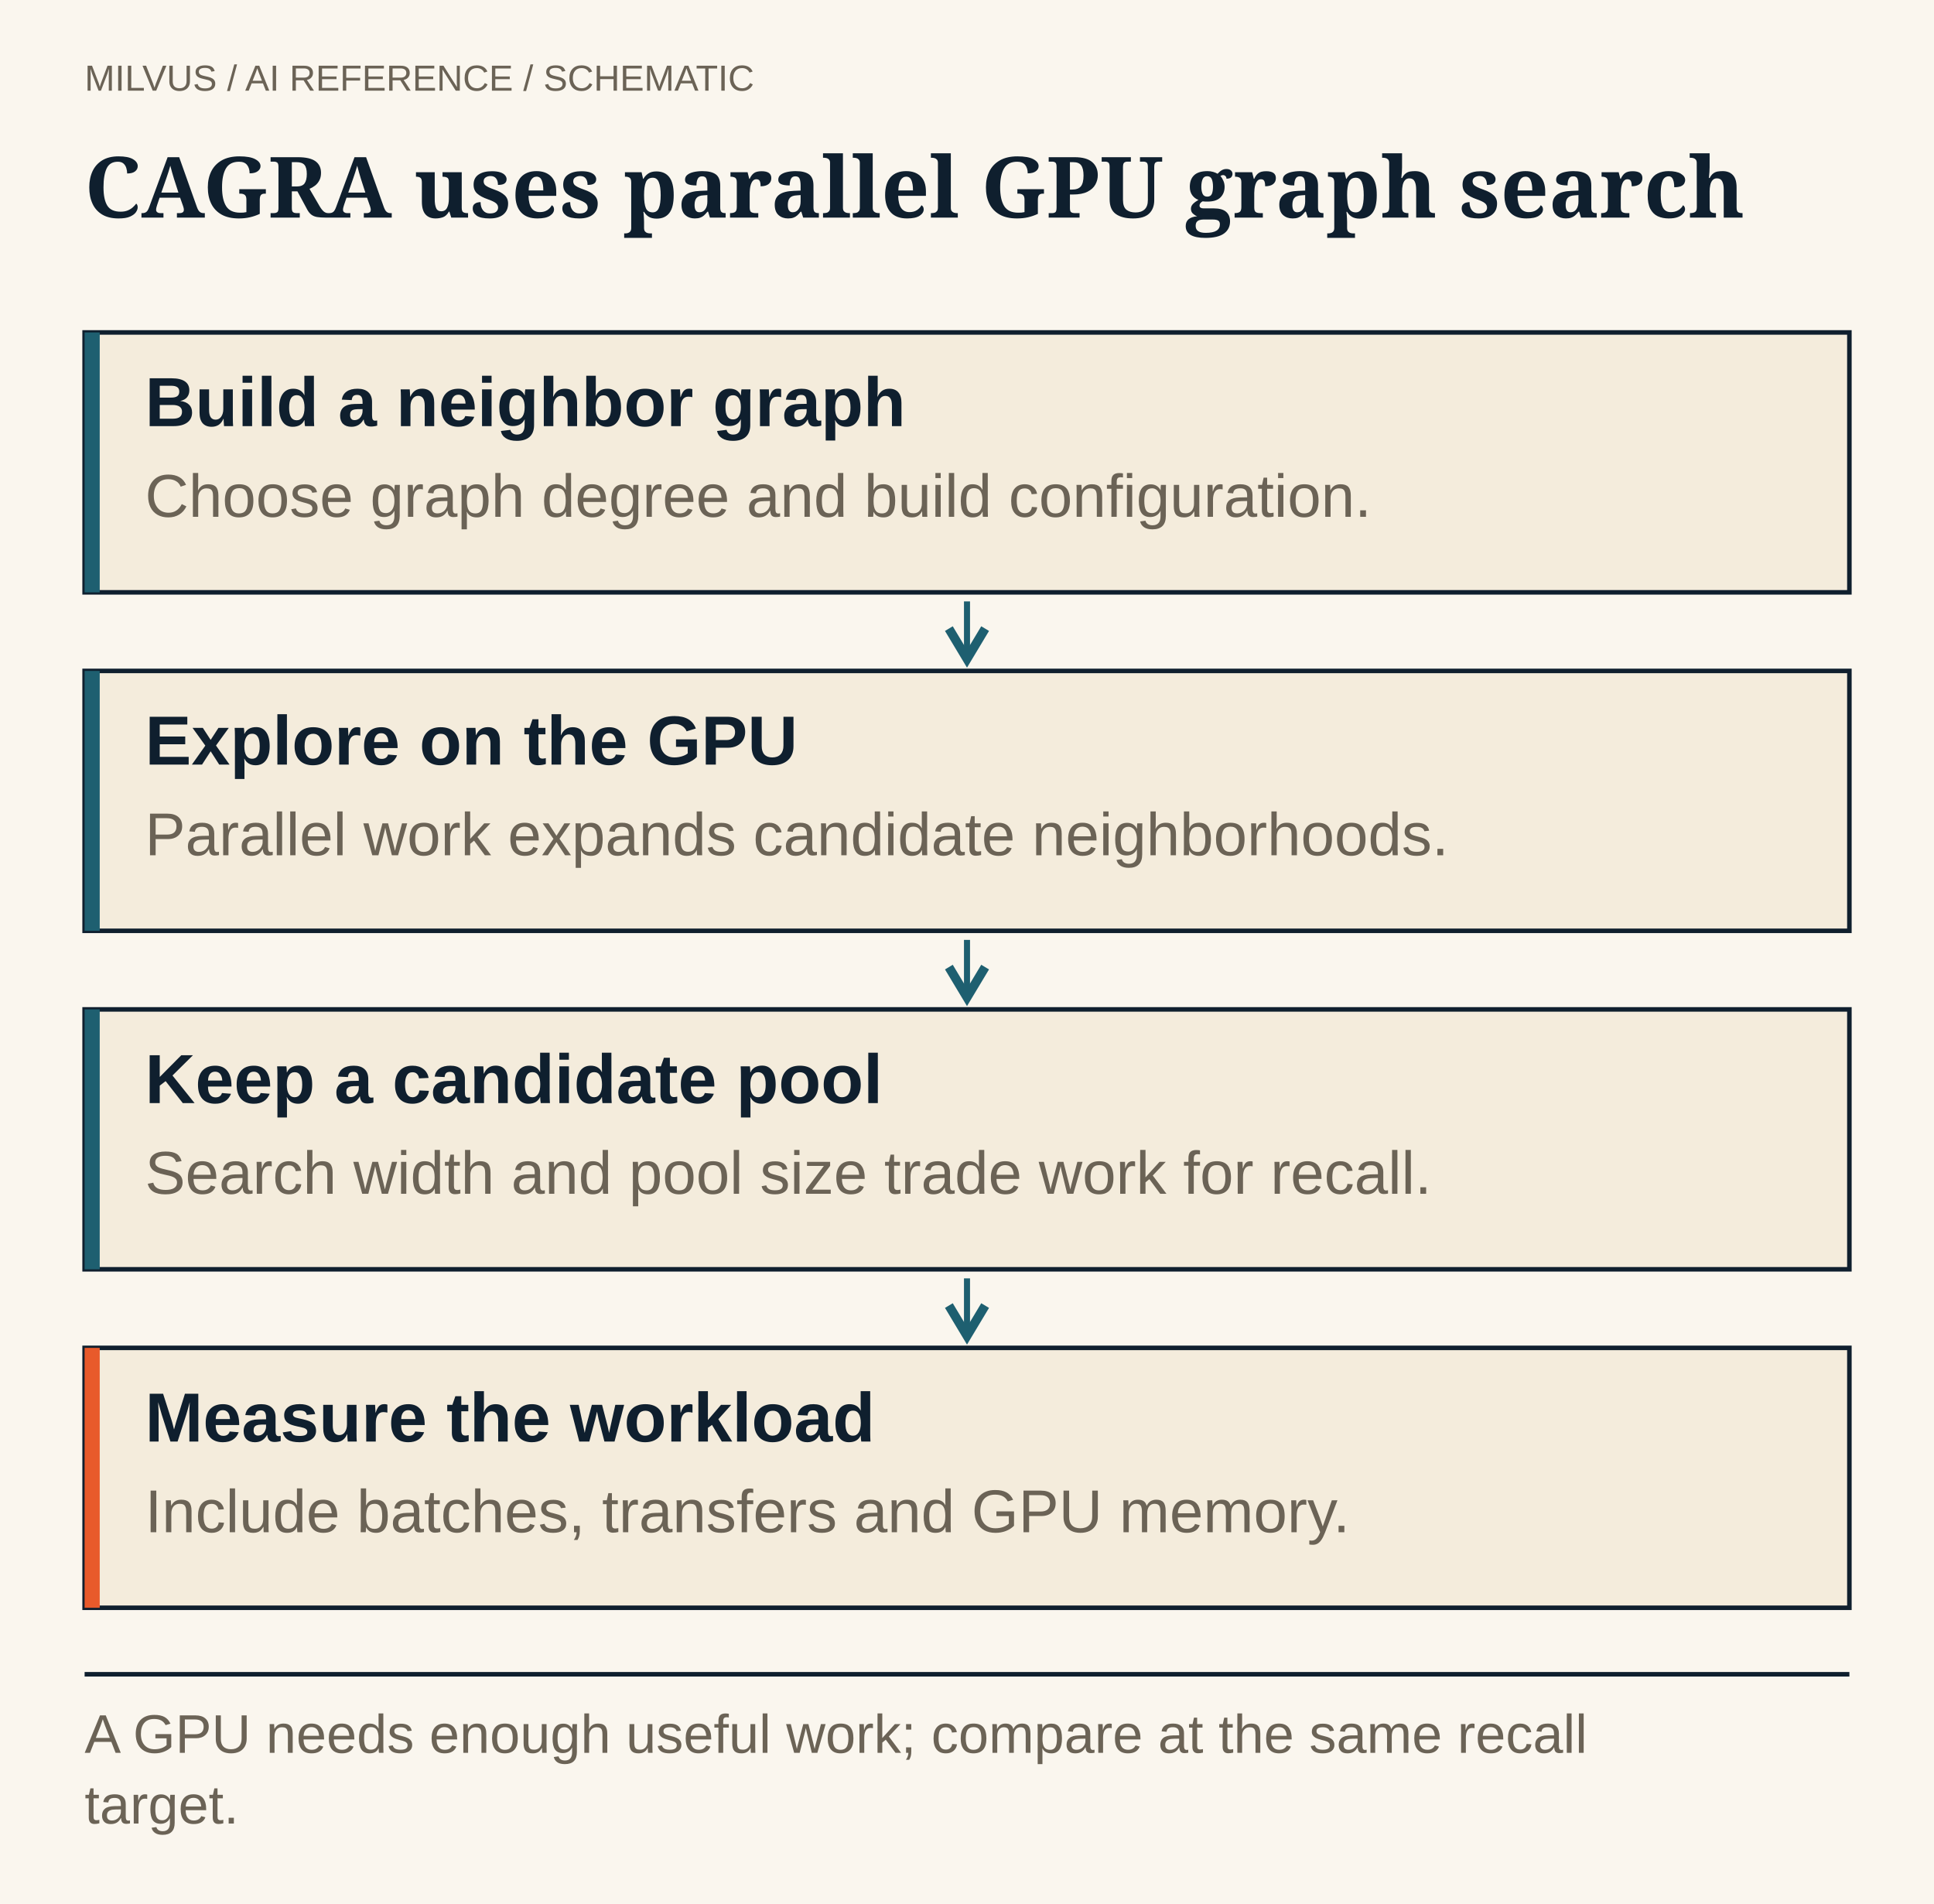
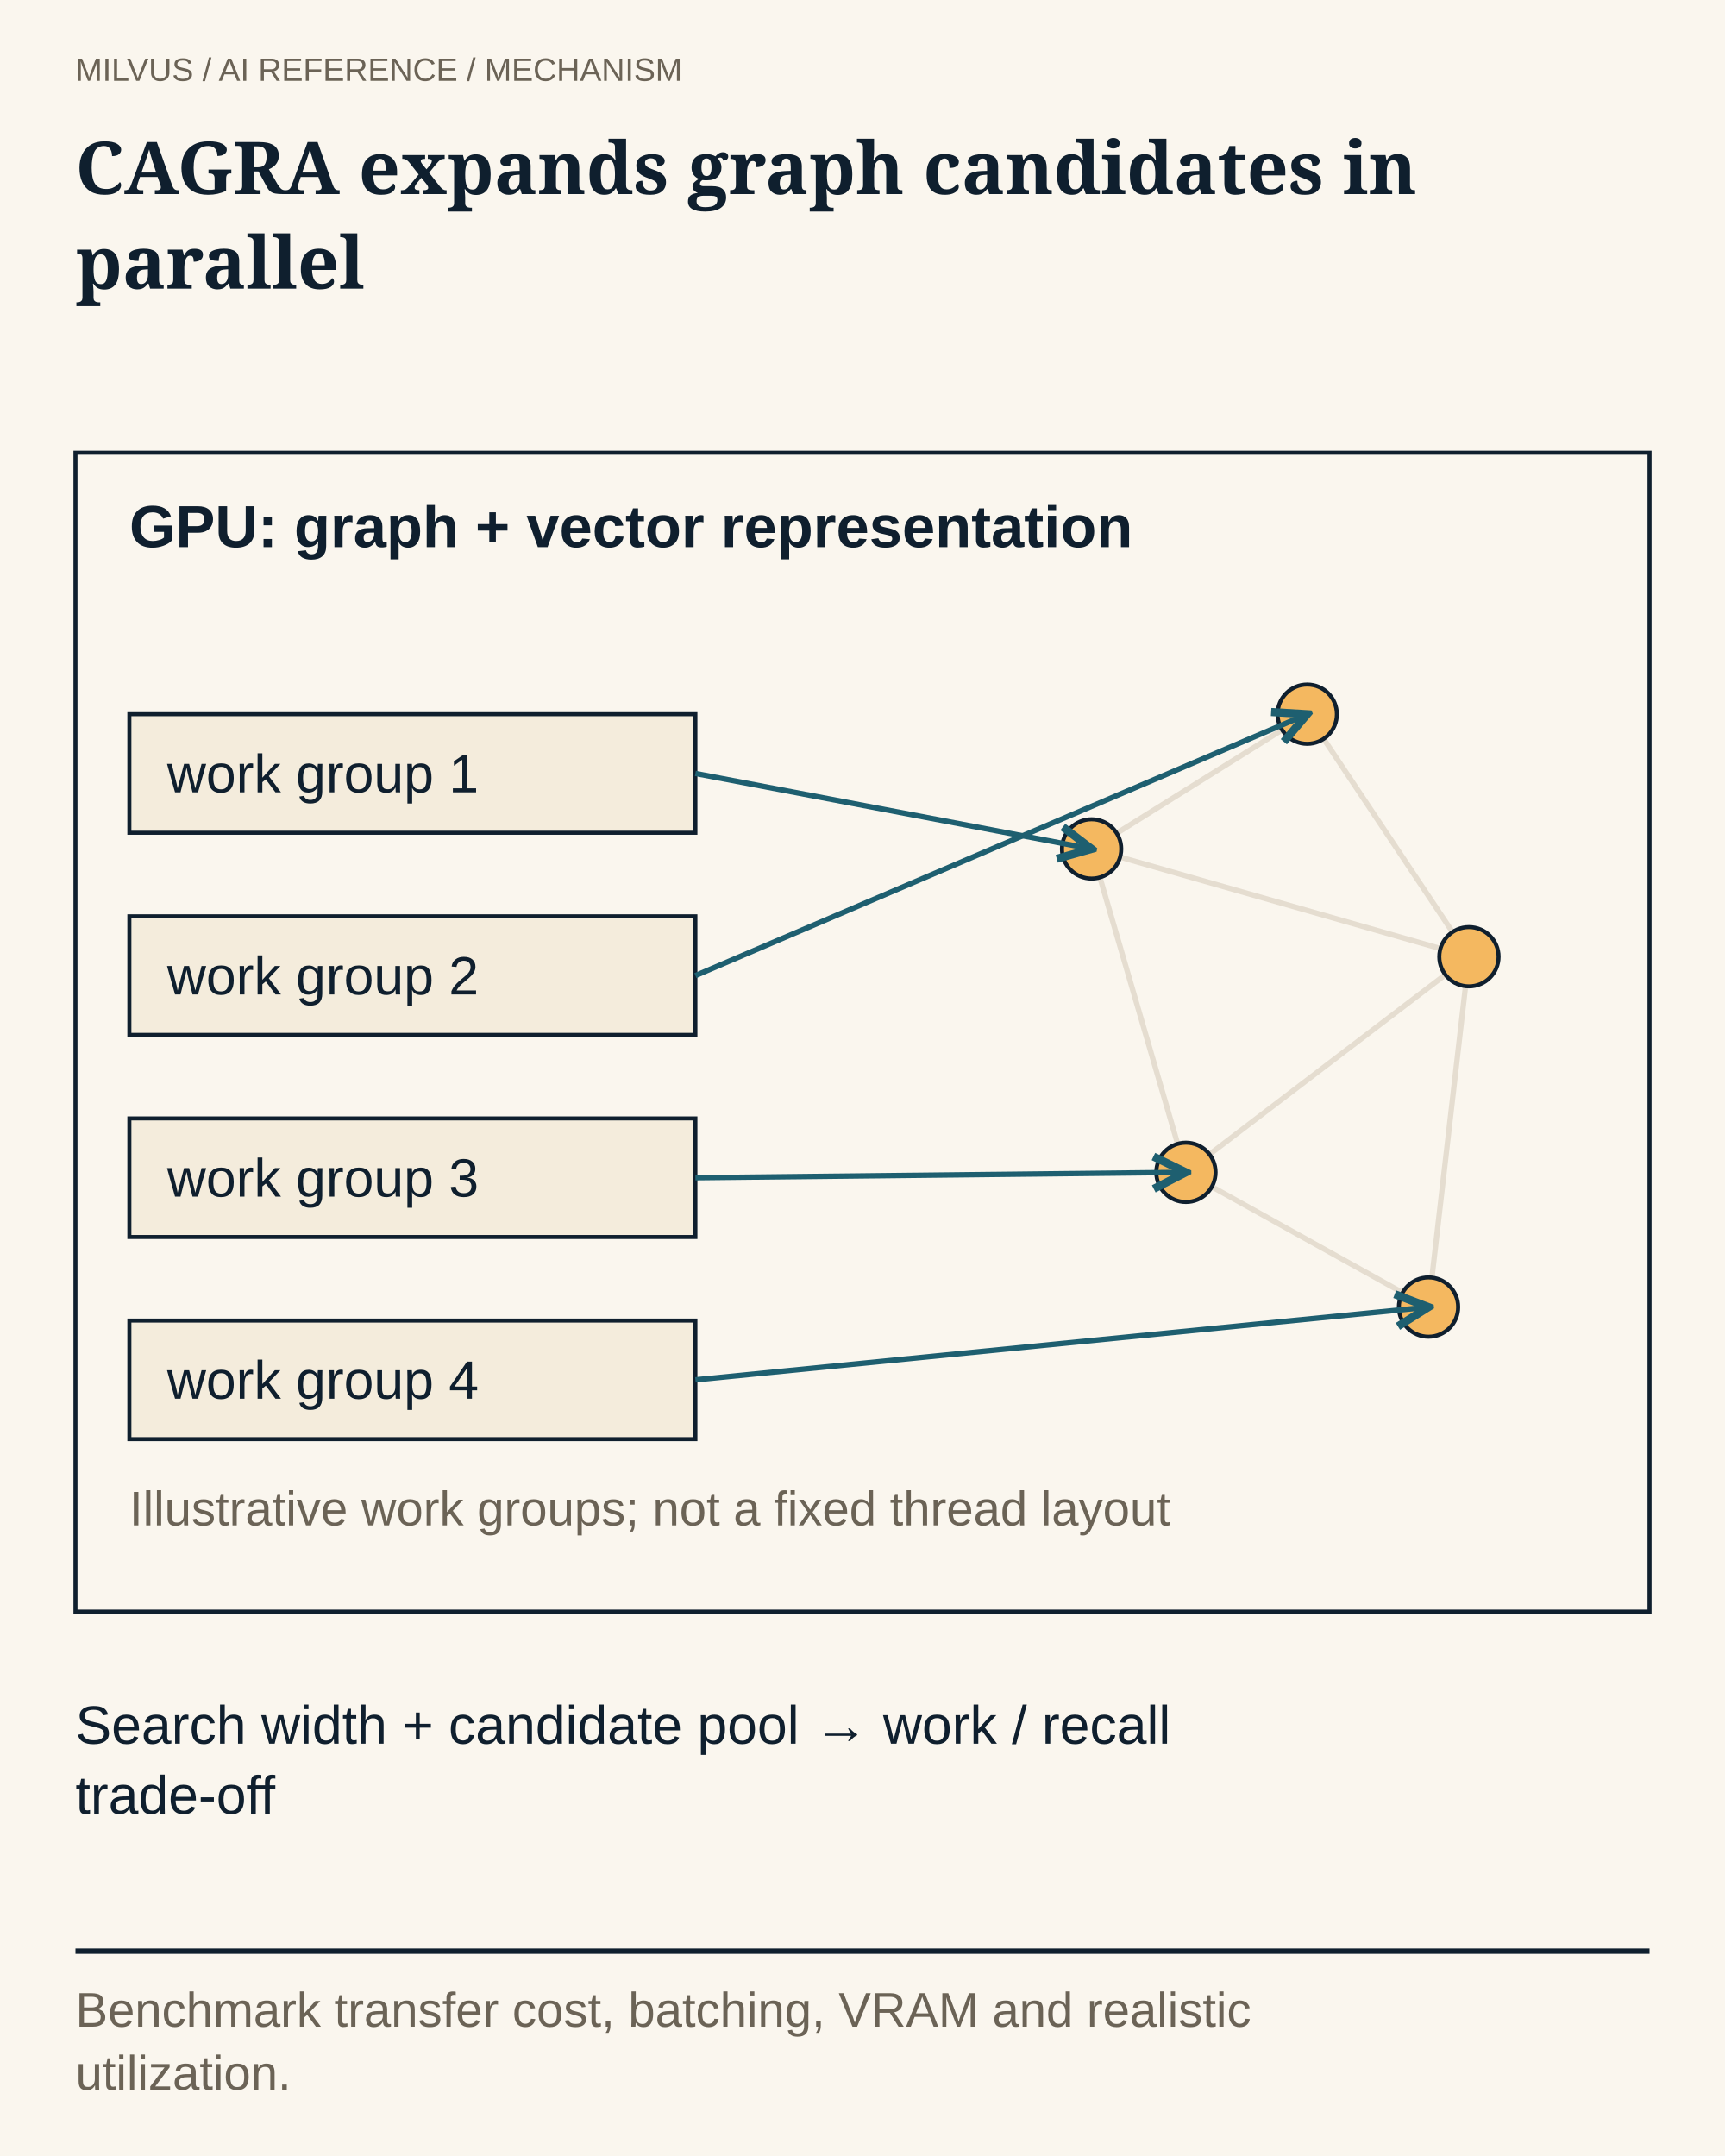
- <svg xmlns="http://www.w3.org/2000/svg" viewBox="0 0 640 630" width="640" height="630" role="img" aria-labelledby="title desc">
+ <svg xmlns="http://www.w3.org/2000/svg" viewBox="0 0 640 800" width="640" height="800" role="img" aria-labelledby="title desc">
  <defs>
-     <marker id="arrow" markerWidth="8" markerHeight="8" refX="6" refY="4" orient="auto">
-       <path d="M1 1 L6 4 L1 7" fill="none" stroke="#1E5F70" stroke-width="1.5" />
+     <marker id="arrow" markerWidth="8" markerHeight="8" refX="7" refY="4" orient="auto">
+       <path d="M1 1 L7 4 L1 7" fill="none" stroke="#1E5F70" stroke-width="1.5" />
    </marker>
  </defs>
-   <rect width="640" height="630" fill="#FAF6EE" />
-   <text x="28" y="30" font-family="Arial, sans-serif" font-size="12" font-weight="400" fill="#6B6356">
-     <tspan x="28" dy="0">MILVUS / AI REFERENCE / SCHEMATIC</tspan>
+   <rect width="640" height="800" fill="#FAF6EE" />
+   <text x="28" y="30" text-anchor="start" font-family="Arial, sans-serif" font-size="12" fill="#6B6356" font-weight="400">
+     <tspan x="28" dy="0">MILVUS / AI REFERENCE / MECHANISM</tspan>
  </text>
-   <text x="28" y="72" font-family="Georgia, serif" font-size="28" font-weight="700" fill="#0F1F2E">
-     <tspan x="28" dy="0">CAGRA uses parallel GPU graph search</tspan>
+   <text x="28" y="72" text-anchor="start" font-family="Georgia, serif" font-size="27" fill="#0F1F2E" font-weight="700">
+     <tspan x="28" dy="0">CAGRA expands graph candidates in</tspan>
+     <tspan x="28" dy="35.1">parallel</tspan>
  </text>
-   <rect x="28" y="110" width="584" height="86" fill="#F4ECDC" stroke="#0F1F2E" stroke-width="1.5" />
-   <rect x="28" y="110" width="5" height="86" fill="#1E5F70" />
-   <text x="48" y="141" font-family="Arial, sans-serif" font-size="23" font-weight="700" fill="#0F1F2E">
-     <tspan x="48" dy="0">Build a neighbor graph</tspan>
+   <rect x="28" y="168" width="584" height="430" fill="#FAF6EE" stroke="#0F1F2E" stroke-width="1.5" />
+   <text x="48" y="203" text-anchor="start" font-family="Arial, sans-serif" font-size="22" fill="#0F1F2E" font-weight="700">
+     <tspan x="48" dy="0">GPU: graph + vector representation</tspan>
  </text>
-   <text x="48" y="171" font-family="Arial, sans-serif" font-size="20" font-weight="400" fill="#6B6356">
-     <tspan x="48" dy="0">Choose graph degree and build configuration.</tspan>
+   <path d="M405 315 L485 265" fill="none" stroke="#E5DDD0" stroke-width="2" />
+   <path d="M405 315 L545 355" fill="none" stroke="#E5DDD0" stroke-width="2" />
+   <path d="M405 315 L440 435" fill="none" stroke="#E5DDD0" stroke-width="2" />
+   <path d="M485 265 L545 355" fill="none" stroke="#E5DDD0" stroke-width="2" />
+   <path d="M545 355 L440 435" fill="none" stroke="#E5DDD0" stroke-width="2" />
+   <path d="M545 355 L530 485" fill="none" stroke="#E5DDD0" stroke-width="2" />
+   <path d="M440 435 L530 485" fill="none" stroke="#E5DDD0" stroke-width="2" />
+   <circle cx="405" cy="315" r="11" fill="#F4B860" stroke="#0F1F2E" stroke-width="1.5" />
+   <circle cx="485" cy="265" r="11" fill="#F4B860" stroke="#0F1F2E" stroke-width="1.5" />
+   <circle cx="545" cy="355" r="11" fill="#F4B860" stroke="#0F1F2E" stroke-width="1.5" />
+   <circle cx="440" cy="435" r="11" fill="#F4B860" stroke="#0F1F2E" stroke-width="1.5" />
+   <circle cx="530" cy="485" r="11" fill="#F4B860" stroke="#0F1F2E" stroke-width="1.5" />
+   <rect x="48" y="265" width="210" height="44" fill="#F4ECDC" stroke="#0F1F2E" stroke-width="1.5" />
+   <text x="62" y="294" text-anchor="start" font-family="Arial, sans-serif" font-size="20" fill="#0F1F2E" font-weight="400">
+     <tspan x="62" dy="0">work group 1</tspan>
  </text>
-   <path d="M320 199 V218" fill="none" stroke="#1E5F70" stroke-width="2" marker-end="url(#arrow)" />
-   <rect x="28" y="222" width="584" height="86" fill="#F4ECDC" stroke="#0F1F2E" stroke-width="1.5" />
-   <rect x="28" y="222" width="5" height="86" fill="#1E5F70" />
-   <text x="48" y="253" font-family="Arial, sans-serif" font-size="23" font-weight="700" fill="#0F1F2E">
-     <tspan x="48" dy="0">Explore on the GPU</tspan>
+   <path d="M258 287 L405 315" fill="none" stroke="#1E5F70" stroke-width="2" marker-end="url(#arrow)" />
+   <rect x="48" y="340" width="210" height="44" fill="#F4ECDC" stroke="#0F1F2E" stroke-width="1.5" />
+   <text x="62" y="369" text-anchor="start" font-family="Arial, sans-serif" font-size="20" fill="#0F1F2E" font-weight="400">
+     <tspan x="62" dy="0">work group 2</tspan>
  </text>
-   <text x="48" y="283" font-family="Arial, sans-serif" font-size="20" font-weight="400" fill="#6B6356">
-     <tspan x="48" dy="0">Parallel work expands candidate neighborhoods.</tspan>
+   <path d="M258 362 L485 265" fill="none" stroke="#1E5F70" stroke-width="2" marker-end="url(#arrow)" />
+   <rect x="48" y="415" width="210" height="44" fill="#F4ECDC" stroke="#0F1F2E" stroke-width="1.5" />
+   <text x="62" y="444" text-anchor="start" font-family="Arial, sans-serif" font-size="20" fill="#0F1F2E" font-weight="400">
+     <tspan x="62" dy="0">work group 3</tspan>
  </text>
-   <path d="M320 311 V330" fill="none" stroke="#1E5F70" stroke-width="2" marker-end="url(#arrow)" />
-   <rect x="28" y="334" width="584" height="86" fill="#F4ECDC" stroke="#0F1F2E" stroke-width="1.5" />
-   <rect x="28" y="334" width="5" height="86" fill="#1E5F70" />
-   <text x="48" y="365" font-family="Arial, sans-serif" font-size="23" font-weight="700" fill="#0F1F2E">
-     <tspan x="48" dy="0">Keep a candidate pool</tspan>
+   <path d="M258 437 L440 435" fill="none" stroke="#1E5F70" stroke-width="2" marker-end="url(#arrow)" />
+   <rect x="48" y="490" width="210" height="44" fill="#F4ECDC" stroke="#0F1F2E" stroke-width="1.5" />
+   <text x="62" y="519" text-anchor="start" font-family="Arial, sans-serif" font-size="20" fill="#0F1F2E" font-weight="400">
+     <tspan x="62" dy="0">work group 4</tspan>
  </text>
-   <text x="48" y="395" font-family="Arial, sans-serif" font-size="20" font-weight="400" fill="#6B6356">
-     <tspan x="48" dy="0">Search width and pool size trade work for recall.</tspan>
+   <path d="M258 512 L530 485" fill="none" stroke="#1E5F70" stroke-width="2" marker-end="url(#arrow)" />
+   <text x="48" y="566" text-anchor="start" font-family="Arial, sans-serif" font-size="18" fill="#6B6356" font-weight="400">
+     <tspan x="48" dy="0">Illustrative work groups; not a fixed thread layout</tspan>
  </text>
-   <path d="M320 423 V442" fill="none" stroke="#1E5F70" stroke-width="2" marker-end="url(#arrow)" />
-   <rect x="28" y="446" width="584" height="86" fill="#F4ECDC" stroke="#0F1F2E" stroke-width="1.5" />
-   <rect x="28" y="446" width="5" height="86" fill="#E85A2B" />
-   <text x="48" y="477" font-family="Arial, sans-serif" font-size="23" font-weight="700" fill="#0F1F2E">
-     <tspan x="48" dy="0">Measure the workload</tspan>
+   <text x="28" y="647" text-anchor="start" font-family="Arial, sans-serif" font-size="20" fill="#0F1F2E" font-weight="400">
+     <tspan x="28" dy="0">Search width + candidate pool → work / recall</tspan>
+     <tspan x="28" dy="26">trade-off</tspan>
  </text>
-   <text x="48" y="507" font-family="Arial, sans-serif" font-size="20" font-weight="400" fill="#6B6356">
-     <tspan x="48" dy="0">Include batches, transfers and GPU memory.</tspan>
-   </text>
-   <path d="M28 554 H612" stroke="#0F1F2E" stroke-width="1.5" />
-   <text x="28" y="580" font-family="Arial, sans-serif" font-size="18" font-weight="400" fill="#6B6356">
-     <tspan x="28" dy="0">A GPU needs enough useful work; compare at the same recall</tspan>
-     <tspan x="28" dy="23.4">target.</tspan>
+   <path d="M28 724 L612 724" fill="none" stroke="#0F1F2E" stroke-width="2" />
+   <text x="28" y="752" text-anchor="start" font-family="Arial, sans-serif" font-size="18" fill="#6B6356" font-weight="400">
+     <tspan x="28" dy="0">Benchmark transfer cost, batching, VRAM and realistic</tspan>
+     <tspan x="28" dy="23.4">utilization.</tspan>
  </text>
</svg>
